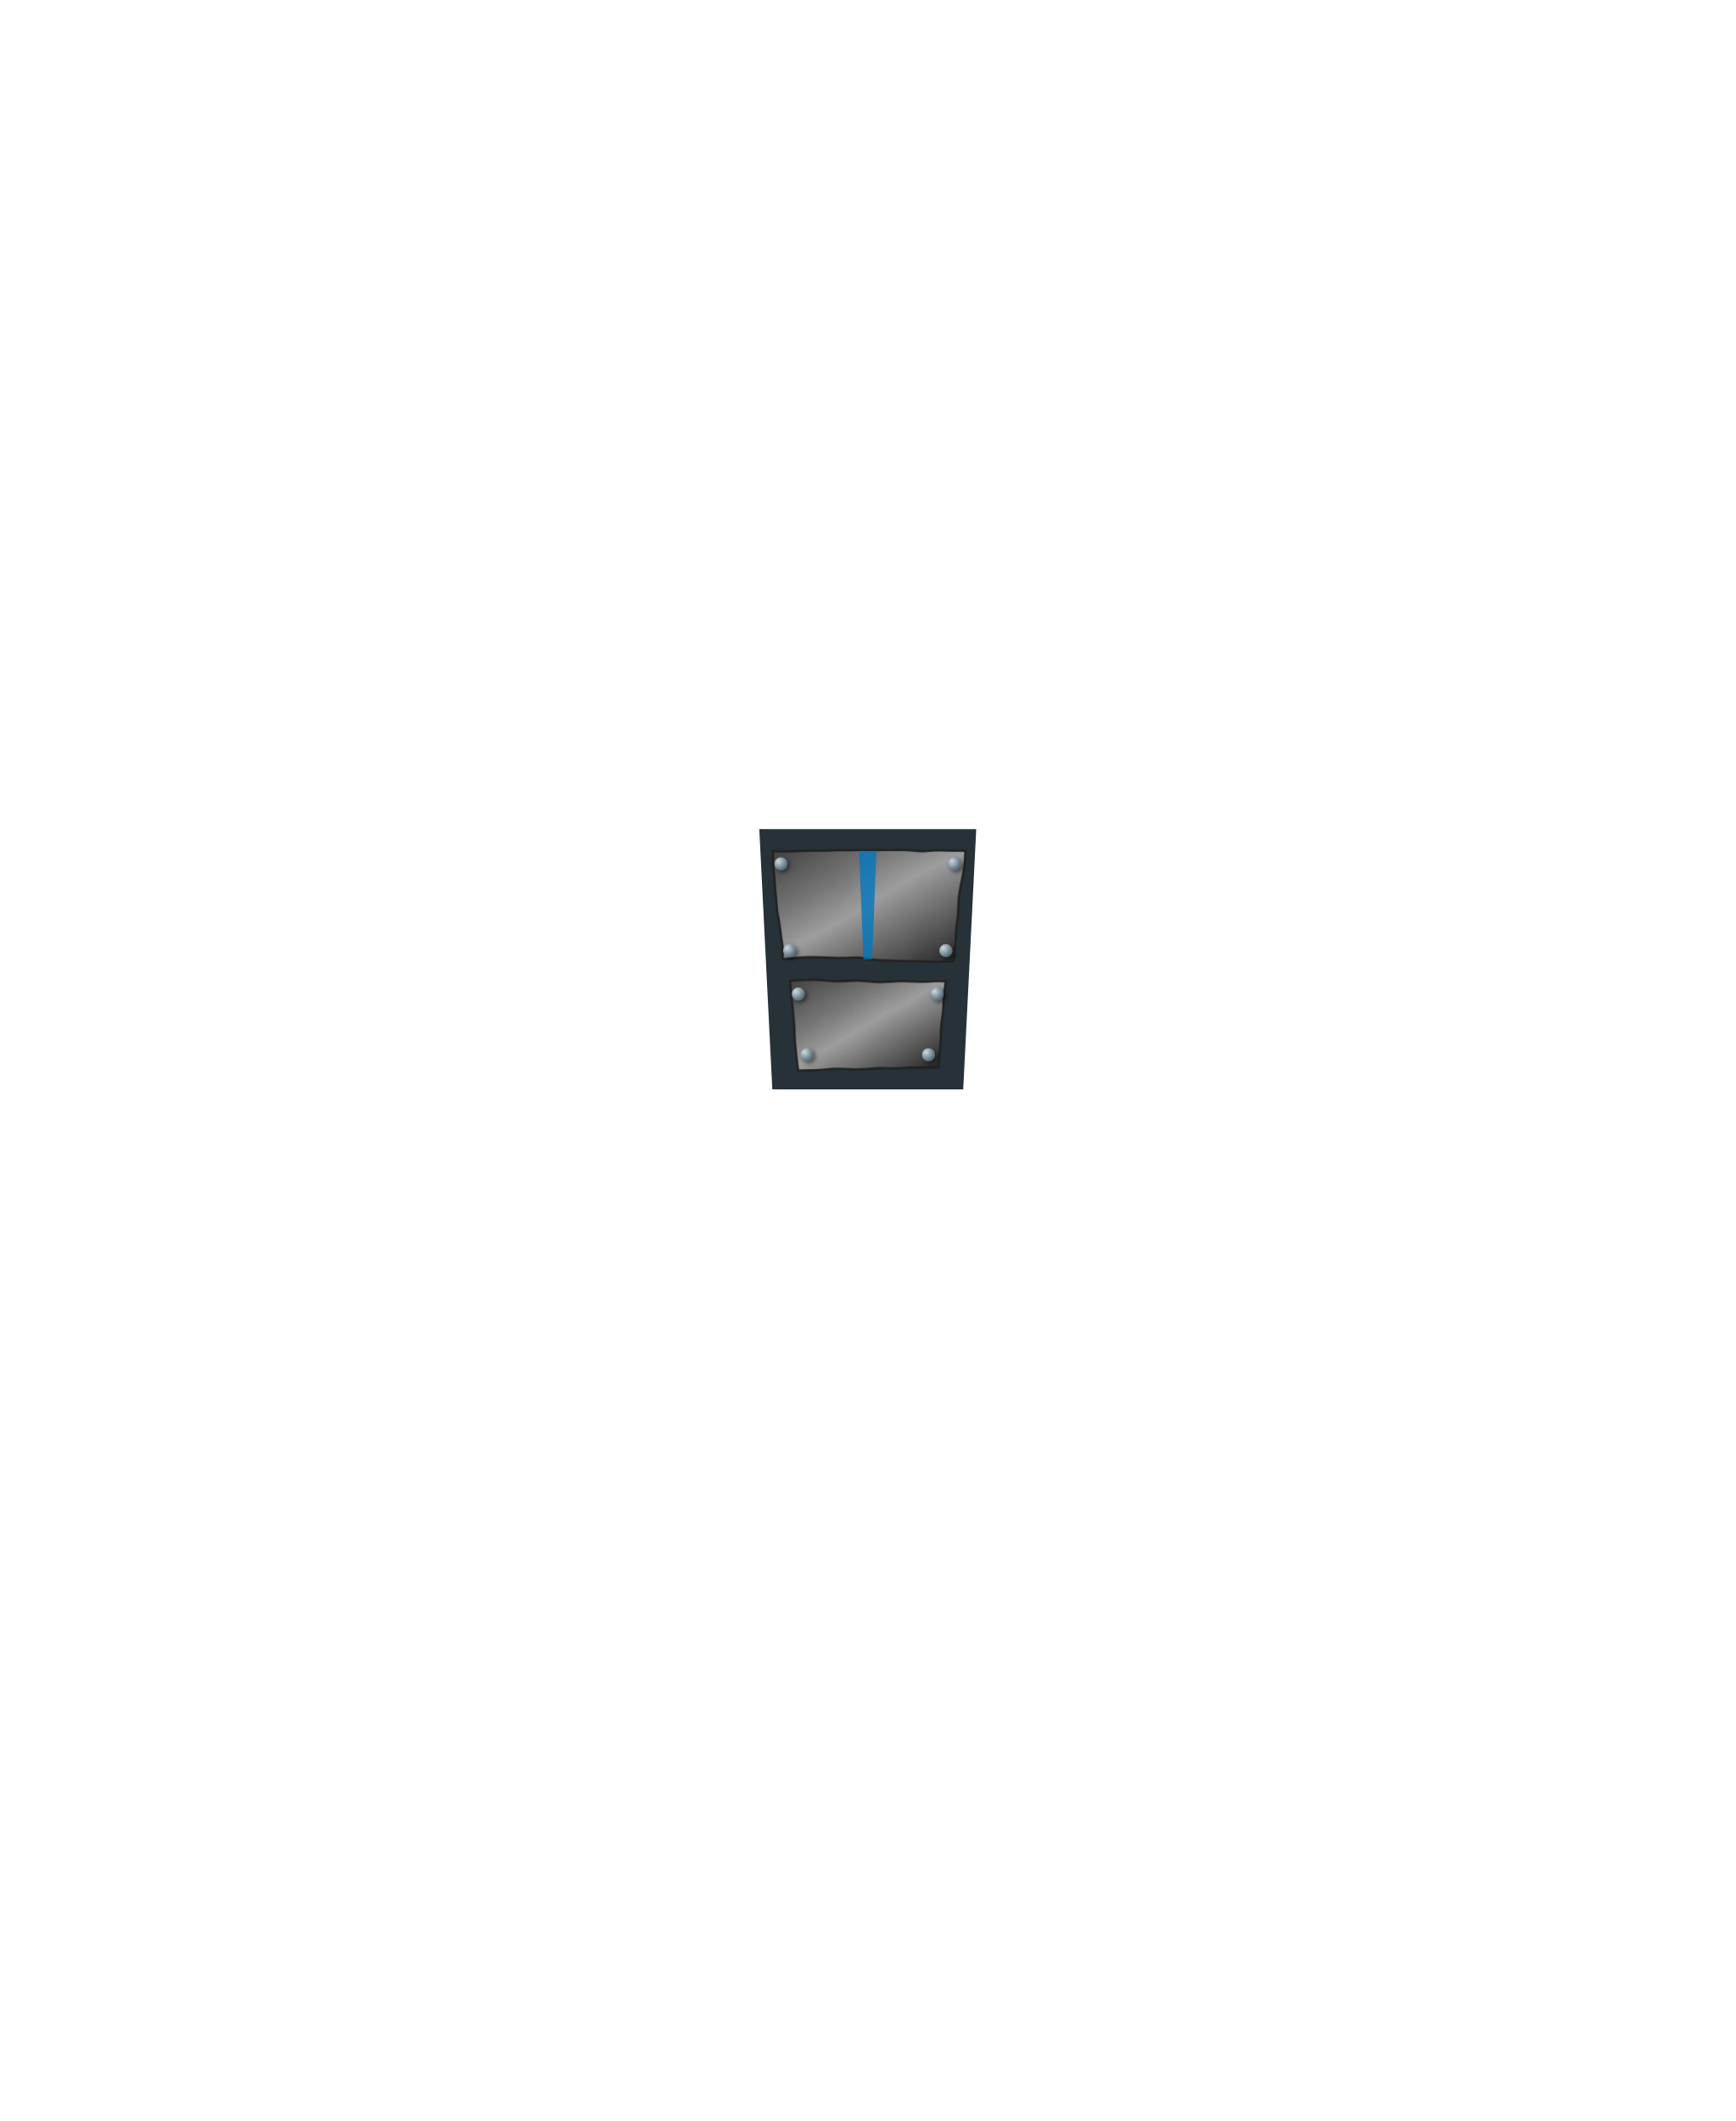
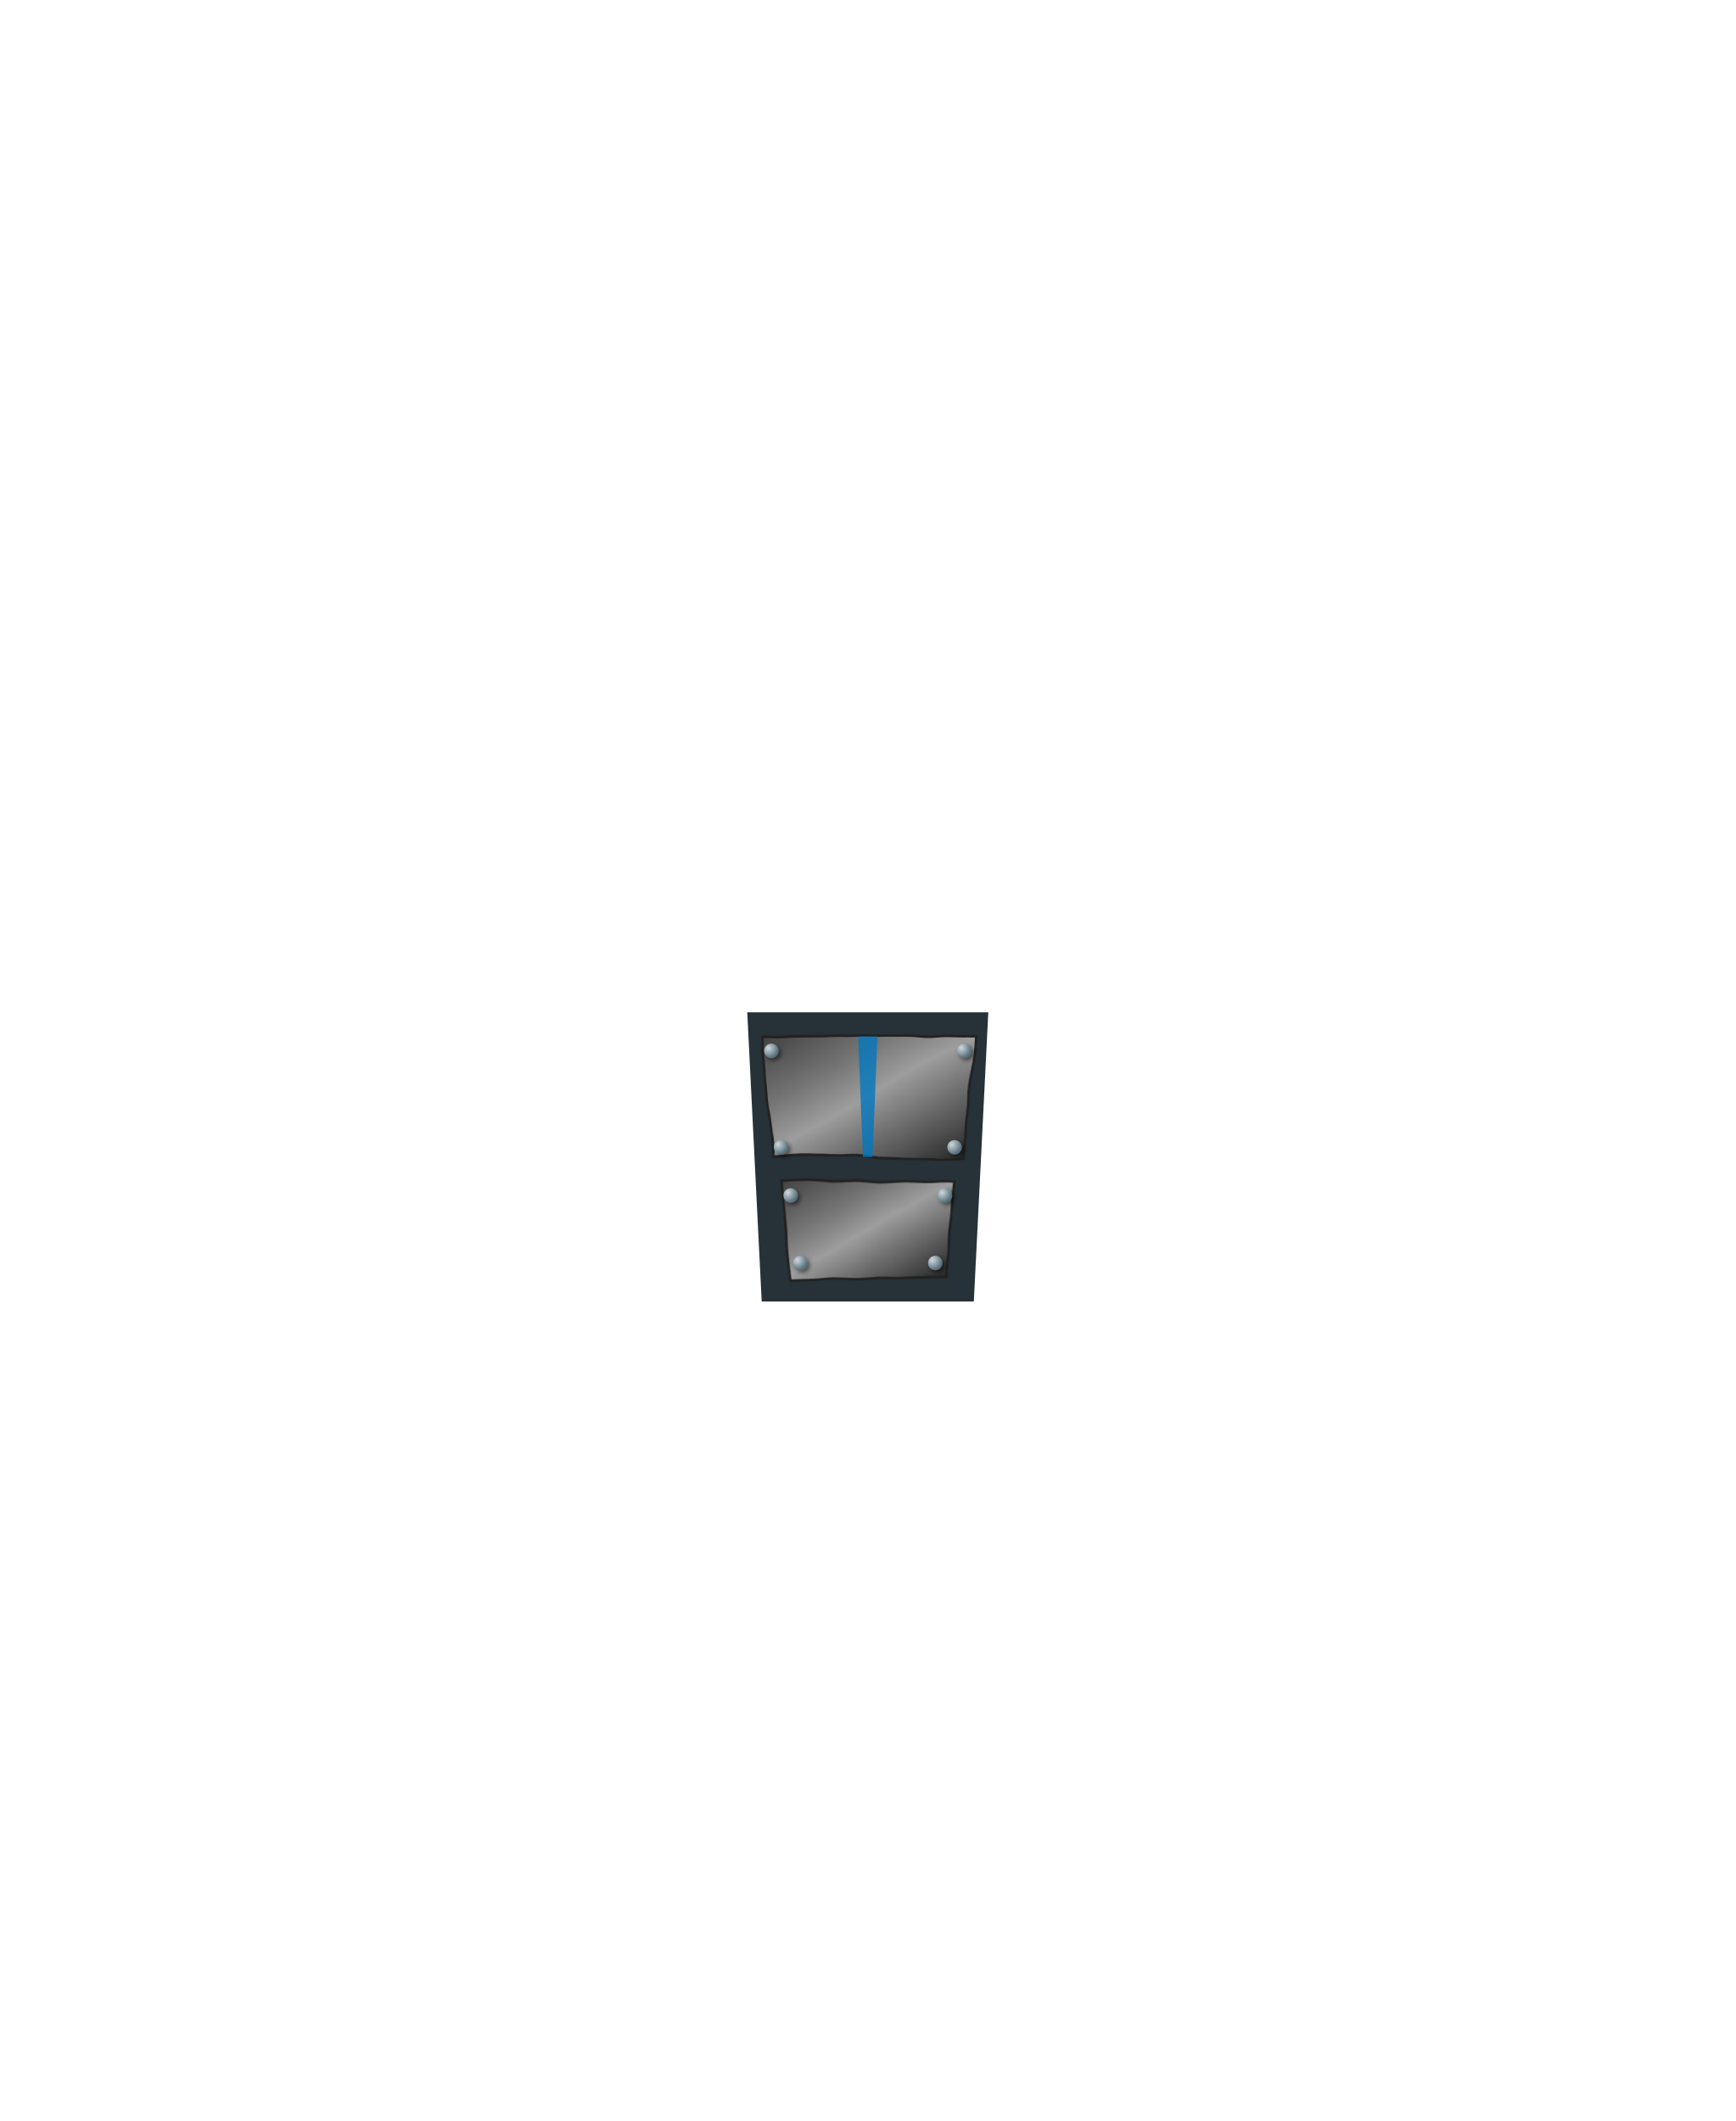
<svg xmlns="http://www.w3.org/2000/svg" viewBox="0 0 180 220">
  <defs>
    <linearGradient id="metalPlate" x1="0%" y1="0%" x2="100%" y2="100%">
      <stop offset="0%" stop-color="#424242" />
      <stop offset="30%" stop-color="#757575" />
      <stop offset="50%" stop-color="#9E9E9E" />
      <stop offset="100%" stop-color="#212121" />
    </linearGradient>
    <radialGradient id="rivetGrad" cx="30%" cy="30%" r="70%">
      <stop offset="0%" stop-color="#CFD8DC" />
      <stop offset="100%" stop-color="#546E7A" />
    </radialGradient>
    <filter id="scratchMetal">
      <feTurbulence type="fractalNoise" baseFrequency="0.05" numOctaves="3" result="noise" />
      <feDisplacementMap in="SourceGraphic" in2="noise" scale="2" xChannelSelector="R" yChannelSelector="G" />
    </filter>
    <filter id="rivetShadow">
      <feDropShadow dx="0.5" dy="0.5" stdDeviation="0.5" flood-opacity="0.5" />
    </filter>
  </defs>
-   <g transform="translate(49.5, 50) scale(0.45)">
+   <g transform="translate(45, 65) scale(0.5)">
    <path d="M65 80 L115 80 L112 140 L68 140 Z" fill="#263238" />
    <g filter="url(#scratchMetal)">
      <path d="M68 85 L112 85 L110 110 L70 110 Z" fill="url(#metalPlate)" stroke="#212121" stroke-width="0.5" />
      <path d="M72 115 L108 115 L106 135 L74 135 Z" fill="url(#metalPlate)" stroke="#212121" stroke-width="0.5" />
    </g>
    <g fill="url(#rivetGrad)" filter="url(#rivetShadow)">
      <circle cx="70" cy="88" r="1.5" />
      <circle cx="110" cy="88" r="1.5" />
      <circle cx="72" cy="108" r="1.5" />
      <circle cx="108" cy="108" r="1.5" />
      <circle cx="74" cy="118" r="1.5" />
      <circle cx="106" cy="118" r="1.5" />
      <circle cx="76" cy="132" r="1.5" />
      <circle cx="104" cy="132" r="1.5" />
    </g>
    <path d="M88 85 L92 85 L91 110 L89 110 Z" fill="#0277BD" opacity="0.8" />
  </g>
</svg>
